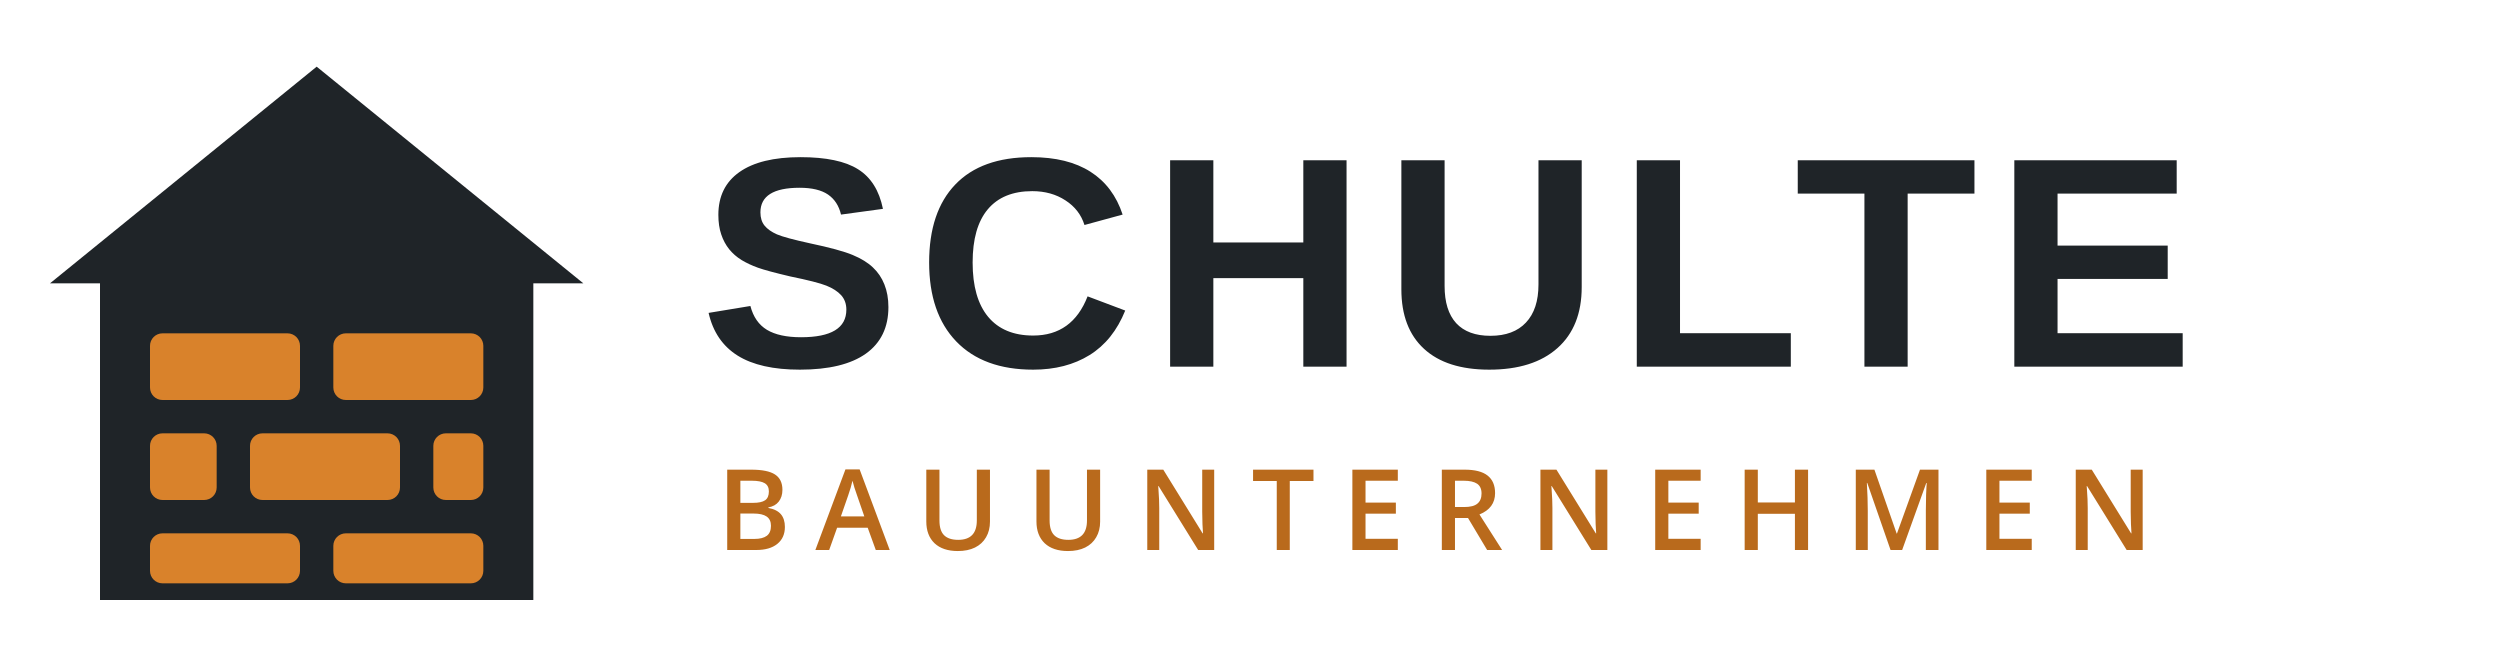
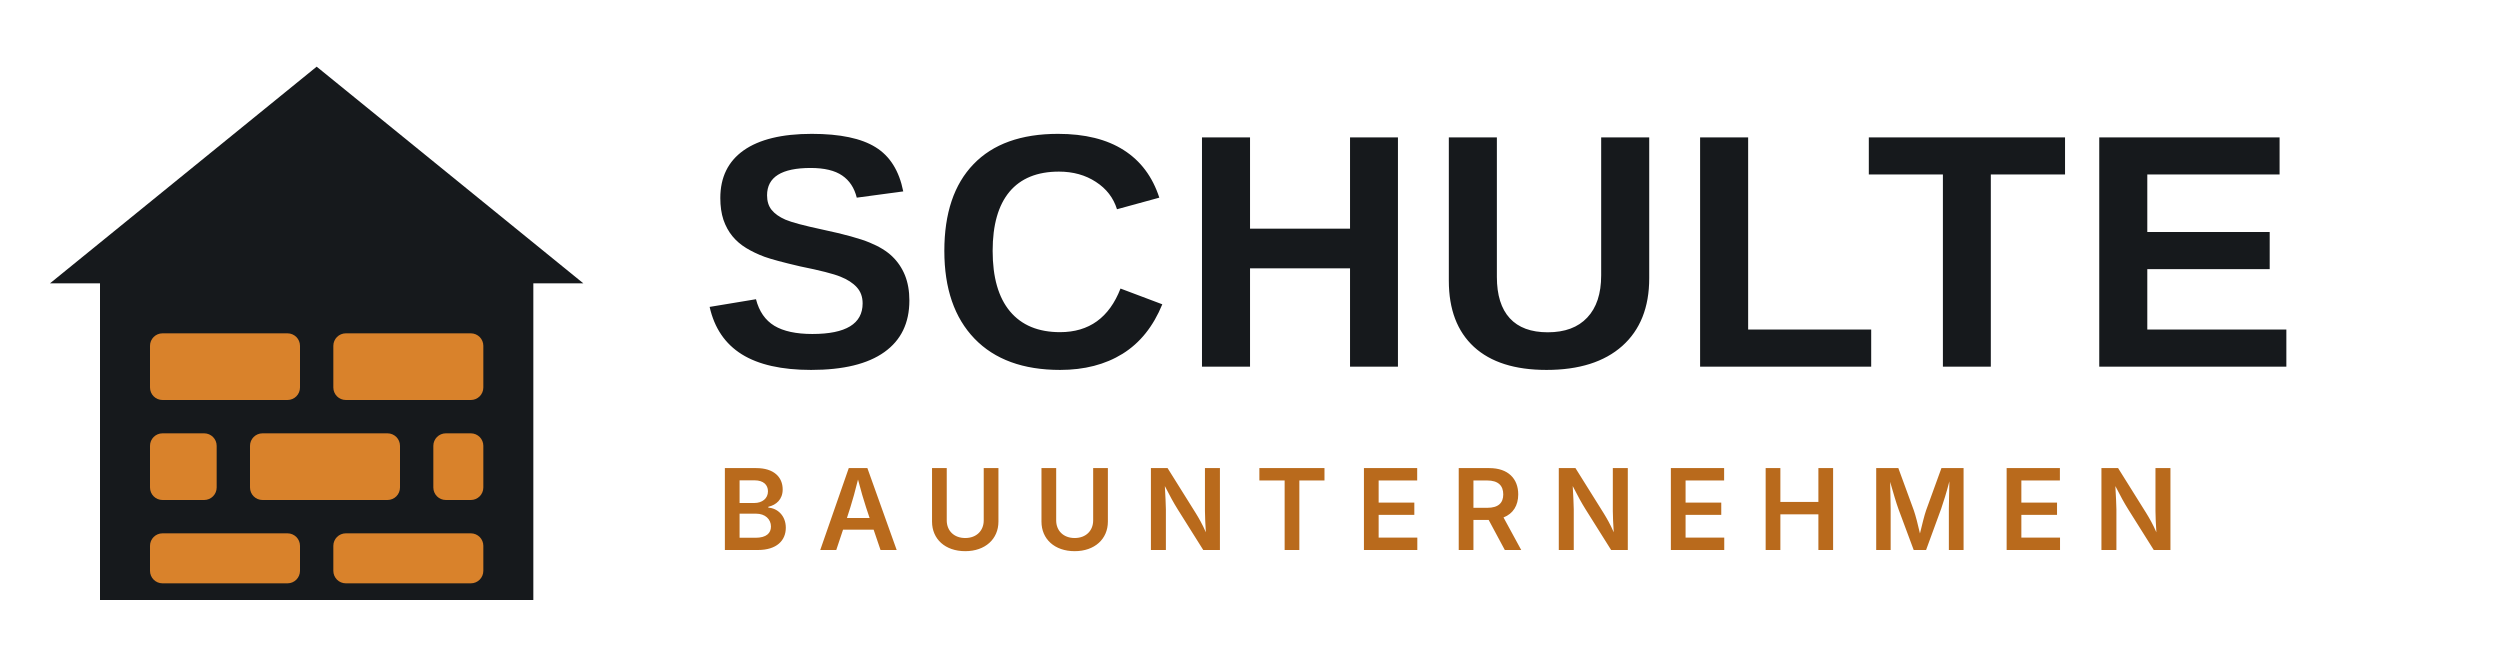
<svg xmlns="http://www.w3.org/2000/svg" viewBox="0 0 300 80" role="img" aria-label="Schulte Bauunternehmen">
  <g transform="translate(4 6)">
-     <path d="M34 2 L66 28 L60 28 L60 66 L8 66 L8 28 L2 28 Z" fill="#1F2428" />
+     <path d="M34 2 L66 28 L60 28 L60 66 L8 66 L8 28 L2 28 Z" fill="#16191C" />
    <g fill="#D9822B">
      <rect x="14" y="34" width="18" height="8" rx="1.5" />
      <rect x="36" y="34" width="18" height="8" rx="1.5" />
      <rect x="14" y="46" width="8" height="8" rx="1.5" />
      <rect x="26" y="46" width="18" height="8" rx="1.5" />
      <rect x="48" y="46" width="6" height="8" rx="1.5" />
      <rect x="14" y="58" width="18" height="6" rx="1.5" />
      <rect x="36" y="58" width="18" height="6" rx="1.5" />
    </g>
  </g>
-   <text x="84" y="44" font-family="Poppins, Arial, sans-serif" font-weight="800" font-size="36" letter-spacing="2" fill="#1F2428">SCHULTE</text>
-   <text x="86" y="66" font-family="Open Sans, Arial, sans-serif" font-weight="600" font-size="13.5" letter-spacing="3.2" fill="#B96A1C">BAUUNTERNEHMEN</text>
+   <text x="84" y="44" font-family="Barlow Condensed, Arial Narrow, Arial, sans-serif" font-weight="800" font-size="40" letter-spacing="1" fill="#16191C">SCHULTE</text>
+   <text x="86" y="66" font-family="Inter, Arial, sans-serif" font-weight="600" font-size="13.5" letter-spacing="3.2" fill="#B96A1C">BAUUNTERNEHMEN</text>
</svg>
